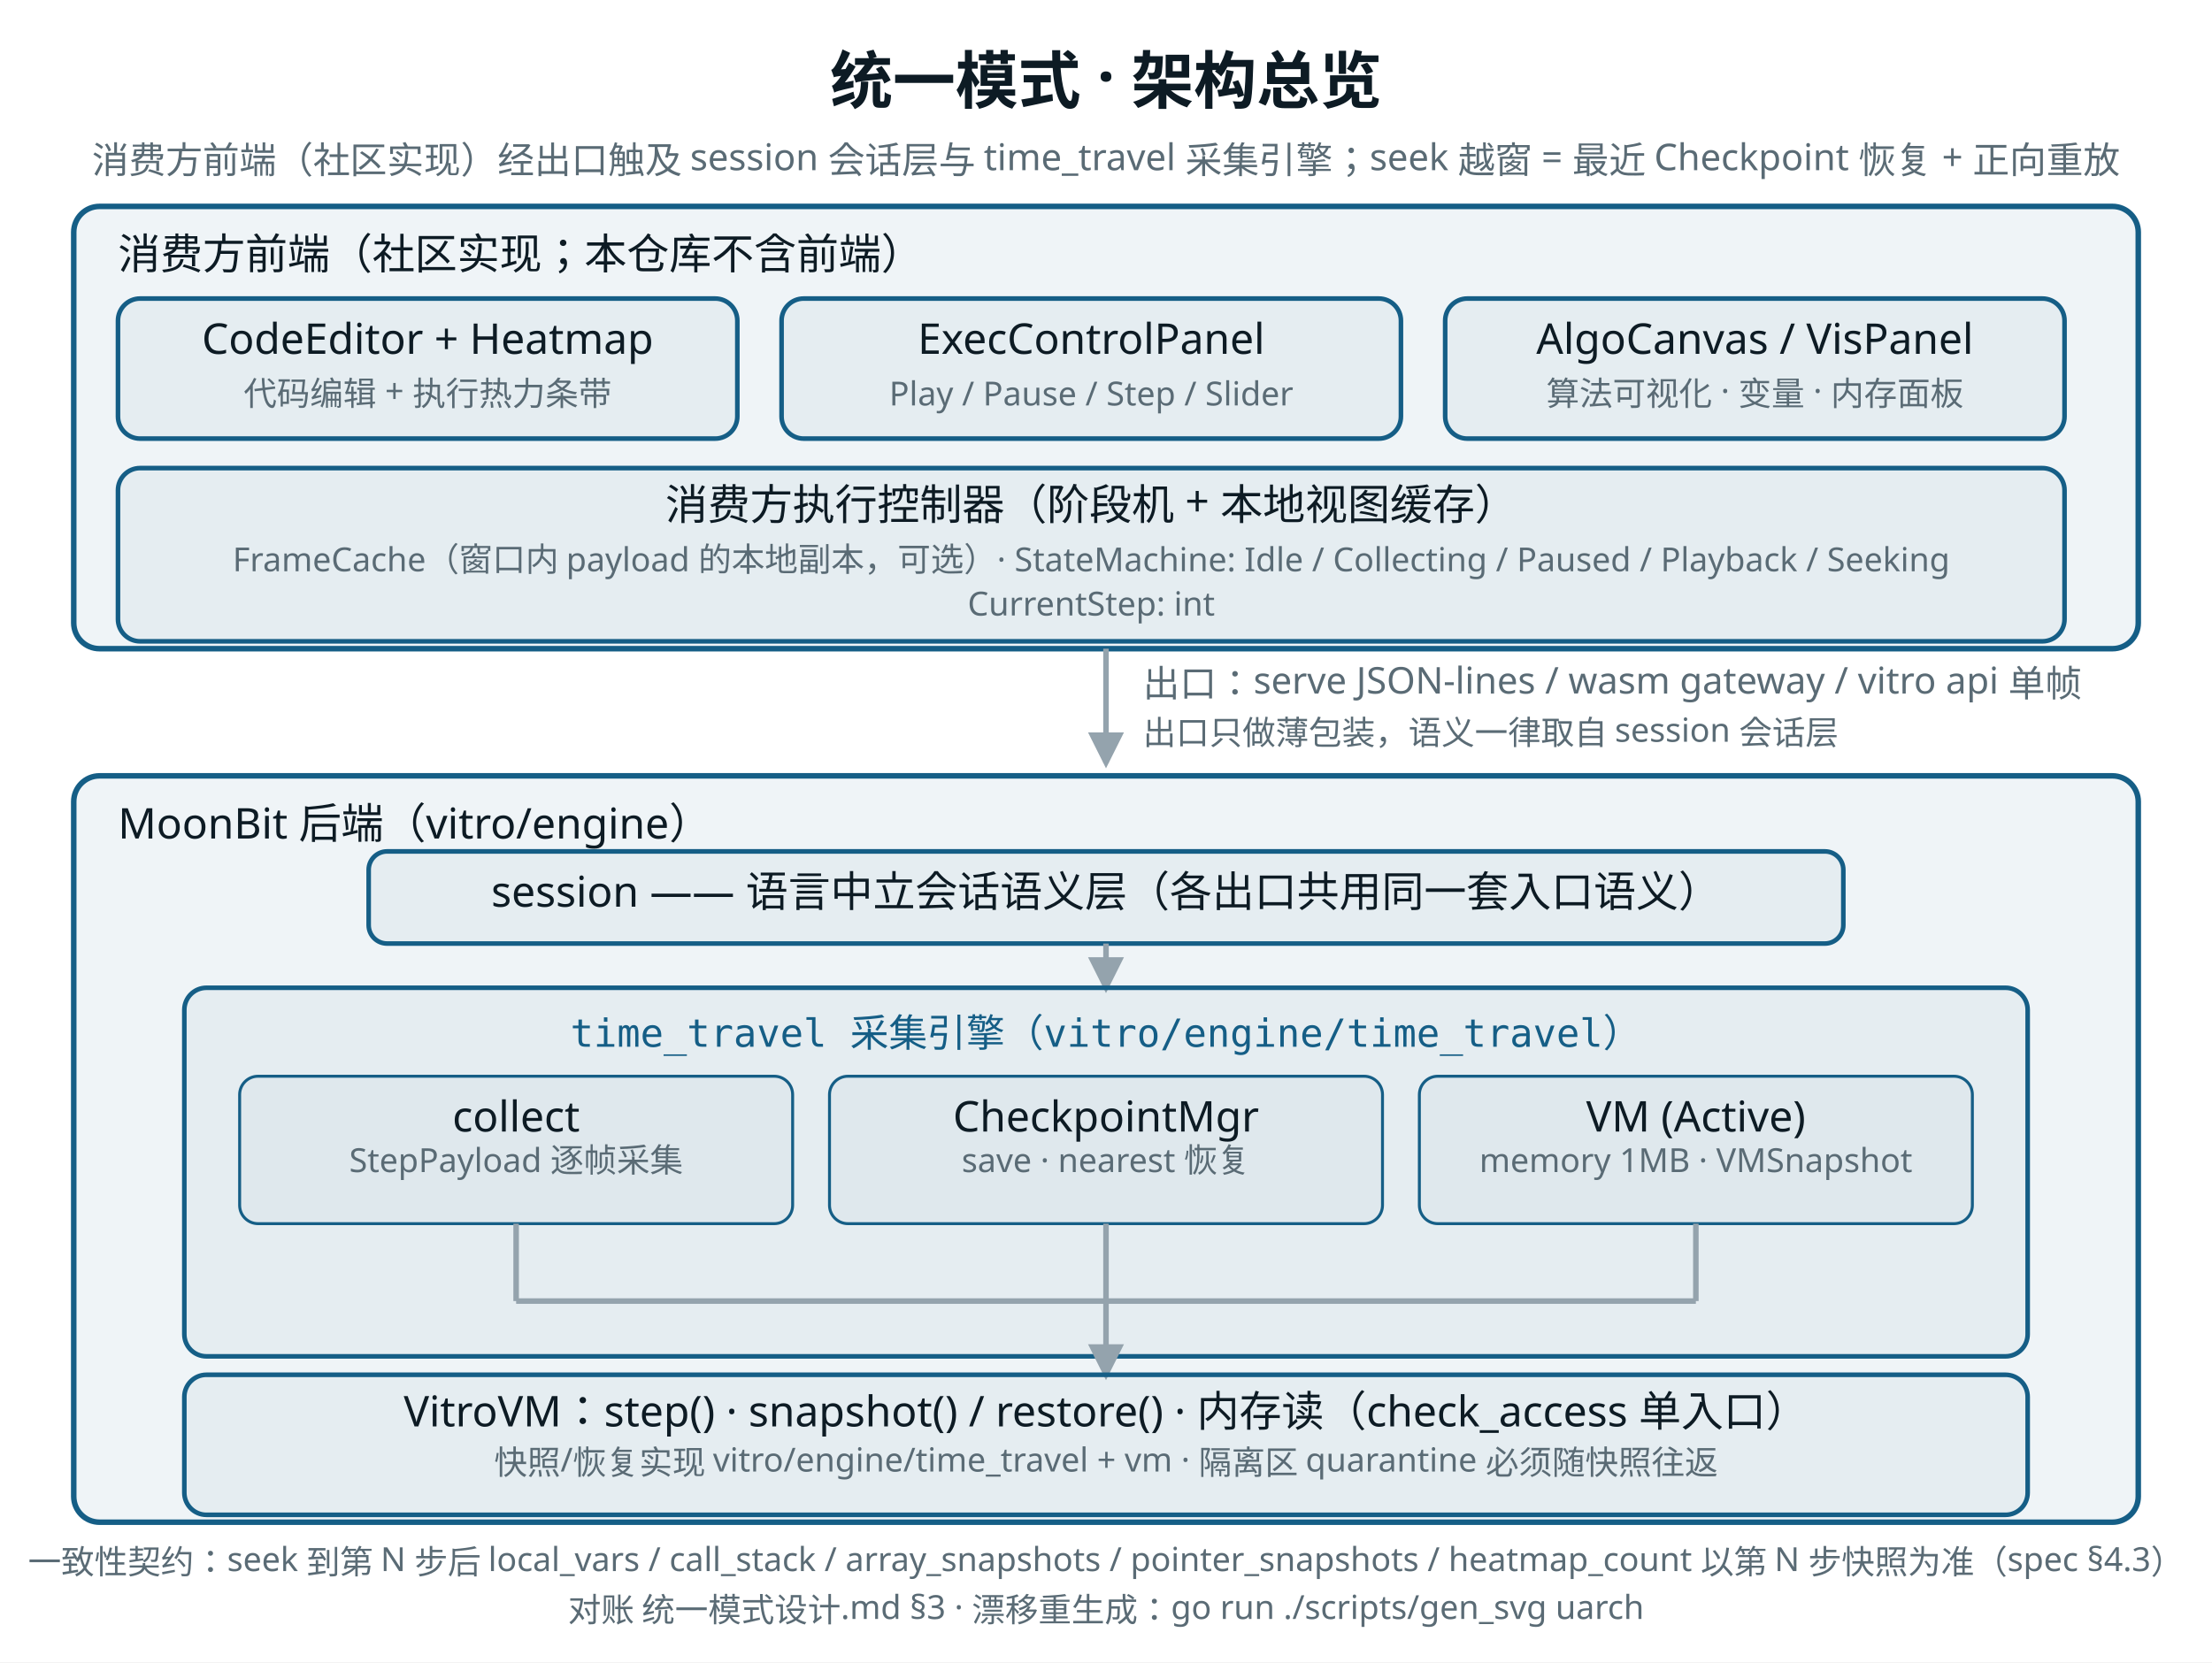
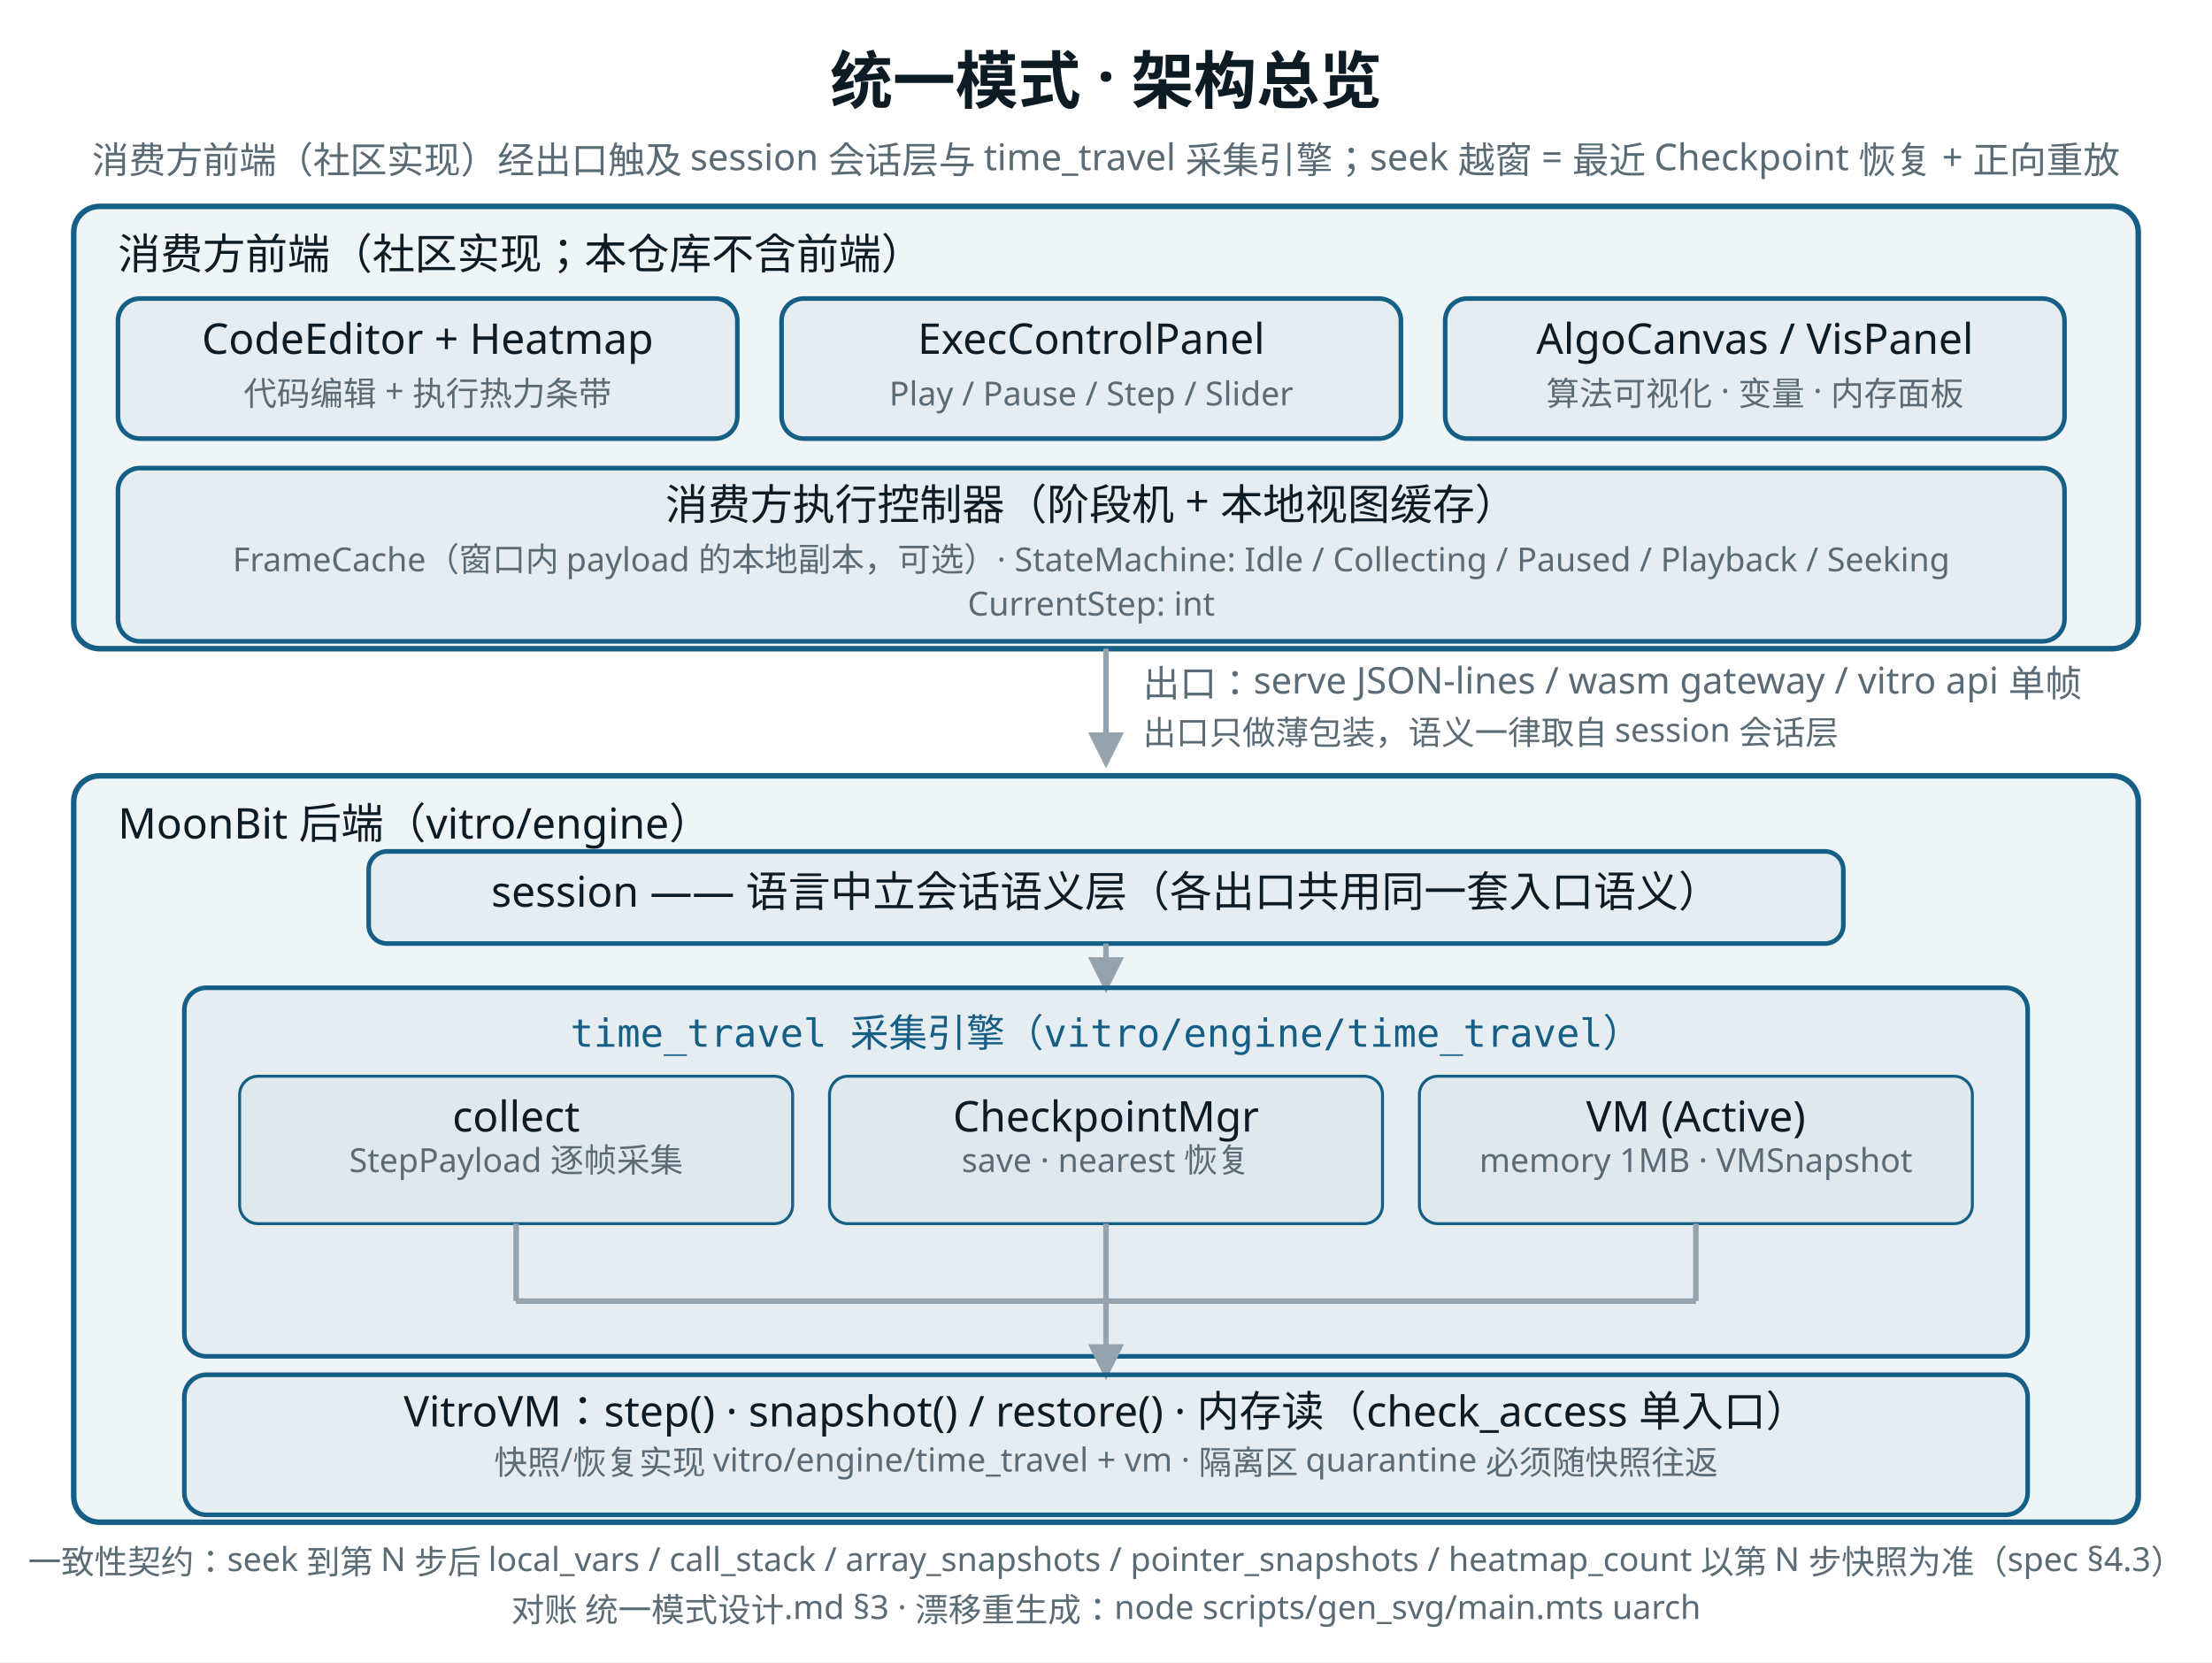
<svg xmlns="http://www.w3.org/2000/svg" viewBox="0 0 1200 902" role="img" aria-label="vitro 统一模式架构总览">
  <style>
    .bg     { fill: #FFFFFF; }
    .core   { fill: #155E86; fill-opacity: .07; stroke: #155E86; stroke-width: 3; }
    .card   { fill: #155E86; fill-opacity: .05; stroke: #155E86; stroke-width: 2.5; }
    .cons   { fill: none; stroke: #94A3AD; stroke-width: 2; }
    .warn   { fill: #155E86; fill-opacity: .04; stroke: #94A3AD; stroke-width: 2; stroke-dasharray: 7 5; }
    .plan   { fill: none; stroke: #94A3AD; stroke-width: 1.8; stroke-dasharray: 5 4; }
    .line   { stroke: #94A3AD; stroke-width: 3; fill: none; }
    .edge   { stroke: #94A3AD; stroke-width: 2.5; fill: none; }
    .ahf    { fill: #94A3AD; stroke: none; }
    .tn     { font-family: "Consolas","Cascadia Mono",monospace; font-size: 17px; fill: #155E86; stroke: none; }
    .zone   { fill: #155E86; fill-opacity: .028; stroke: #155E86; stroke-width: 1.6; }
    .tt     { font-family: "Segoe UI","Microsoft YaHei",sans-serif; font-size: 34px; font-weight: 600; fill: #0D1B24; stroke: none; }
    .t      { font-family: "Segoe UI","Microsoft YaHei",sans-serif; font-size: 23px; fill: #0D1B24; stroke: none; }
    .ts     { font-family: "Consolas","Cascadia Mono",monospace; font-size: 21px; fill: #155E86; stroke: none; }
    .tm     { font-family: "Segoe UI","Microsoft YaHei",sans-serif; font-size: 20px; fill: #5A6B75; stroke: none; }
    .tc     { font-family: "Segoe UI","Microsoft YaHei",sans-serif; font-size: 18px; fill: #5A6B75; stroke: none; }
    @media (prefers-color-scheme: dark) {
      .bg   { fill: #0D1B24; }
      .core { stroke: #4FB3E8; fill: #4FB3E8; fill-opacity: .1; }
      .card { stroke: #4FB3E8; fill: #4FB3E8; fill-opacity: .07; }
      .zone { stroke: #4FB3E8; fill: #4FB3E8; fill-opacity: .05; }
      .cons, .warn, .plan { stroke: #5A6B75; }
      .line, .edge { stroke: #5A6B75; }
      .ahf  { fill: #5A6B75; }
      .tt, .t { fill: #E9F1F7; }
      .ts, .tn { fill: #4FB3E8; }
      .tm, .tc { fill: #94A3AD; }
    }
  </style>
  <rect class="bg" width="1200" height="902" />
  <defs>
    <marker id="ah" viewBox="0 0 10 10" refX="8.5" refY="5" markerWidth="6.5" markerHeight="6.5" orient="auto-start-reverse">
      <path d="M0,0 L10,5 L0,10 z" class="ahf" />
    </marker>
  </defs>
  <text class="tt" x="600" y="56" text-anchor="middle">统一模式 · 架构总览</text>
  <text class="tm" x="600" y="94" text-anchor="middle">消费方前端（社区实现）经出口触及 session 会话层与 time_travel 采集引擎；seek 越窗 = 最近 Checkpoint 恢复 + 正向重放</text>
  <rect class="core" x="40" y="112" width="1120" height="240" rx="14" />
  <text class="t" x="64" y="146" text-anchor="start">消费方前端（社区实现；本仓库不含前端）</text>
  <rect class="card" x="64" y="162" width="336" height="76" rx="12" />
  <text class="t" x="232" y="192" text-anchor="middle">CodeEditor + Heatmap</text>
  <text class="tc" x="232" y="220" text-anchor="middle">代码编辑 + 执行热力条带</text>
  <rect class="card" x="424" y="162" width="336" height="76" rx="12" />
  <text class="t" x="592" y="192" text-anchor="middle">ExecControlPanel</text>
  <text class="tc" x="592" y="220" text-anchor="middle">Play / Pause / Step / Slider</text>
  <rect class="card" x="784" y="162" width="336" height="76" rx="12" />
  <text class="t" x="952" y="192" text-anchor="middle">AlgoCanvas / VisPanel</text>
  <text class="tc" x="952" y="220" text-anchor="middle">算法可视化 · 变量 · 内存面板</text>
  <rect class="card" x="64" y="254" width="1056" height="94" rx="12" />
  <text class="t" x="592" y="282" text-anchor="middle">消费方执行控制器（阶段机 + 本地视图缓存）</text>
  <text class="tc" x="592" y="310" text-anchor="middle">FrameCache（窗口内 payload 的本地副本，可选）· StateMachine: Idle / Collecting / Paused / Playback / Seeking</text>
  <text class="tc" x="592" y="334" text-anchor="middle">CurrentStep: int</text>
  <line class="line" x1="600" y1="352" x2="600" y2="414" marker-end="url(#ah)" />
  <text class="tm" x="620" y="378" text-anchor="start">出口：serve JSON-lines / wasm gateway / vitro api 单帧</text>
  <text class="tc" x="620" y="404" text-anchor="start">出口只做薄包装，语义一律取自 session 会话层</text>
  <rect class="core" x="40" y="421" width="1120" height="405" rx="14" />
  <text class="t" x="64" y="455" text-anchor="start">MoonBit 后端（vitro/engine）</text>
  <rect class="card" x="200" y="462" width="800" height="50" rx="10" />
  <text class="t" x="600" y="492" text-anchor="middle">session —— 语言中立会话语义层（各出口共用同一套入口语义）</text>
  <line class="line" x1="600" y1="512" x2="600" y2="536" marker-end="url(#ah)" />
  <rect class="card" x="100" y="536" width="1000" height="200" rx="12" />
  <text class="ts" x="600" y="568" text-anchor="middle">time_travel 采集引擎（vitro/engine/time_travel）</text>
  <rect class="zone" x="130" y="584" width="300" height="80" rx="10" />
  <text class="t" x="280" y="614" text-anchor="middle">collect</text>
  <text class="tc" x="280" y="636" text-anchor="middle">StepPayload 逐帧采集</text>
  <rect class="zone" x="450" y="584" width="300" height="80" rx="10" />
  <text class="t" x="600" y="614" text-anchor="middle">CheckpointMgr</text>
  <text class="tc" x="600" y="636" text-anchor="middle">save · nearest 恢复</text>
  <rect class="zone" x="770" y="584" width="300" height="80" rx="10" />
  <text class="t" x="920" y="614" text-anchor="middle">VM (Active)</text>
  <text class="tc" x="920" y="636" text-anchor="middle">memory 1MB · VMSnapshot</text>
  <line class="line" x1="280" y1="664" x2="280" y2="706" />
  <line class="line" x1="600" y1="664" x2="600" y2="706" />
  <line class="line" x1="920" y1="664" x2="920" y2="706" />
  <line class="line" x1="280" y1="706" x2="920" y2="706" />
  <line class="line" x1="600" y1="706" x2="600" y2="746" marker-end="url(#ah)" />
  <rect class="card" x="100" y="746" width="1000" height="76" rx="12" />
  <text class="t" x="600" y="774" text-anchor="middle">VitroVM：step() · snapshot() / restore() · 内存读（check_access 单入口）</text>
  <text class="tc" x="600" y="800" text-anchor="middle">快照/恢复实现 vitro/engine/time_travel + vm · 隔离区 quarantine 必须随快照往返</text>
  <text class="tc" x="600" y="854" text-anchor="middle">一致性契约：seek 到第 N 步后 local_vars / call_stack / array_snapshots / pointer_snapshots / heatmap_count 以第 N 步快照为准（spec §4.3）</text>
-   <text class="tc" x="600" y="880" text-anchor="middle">对账 统一模式设计.md §3 · 漂移重生成：go run ./scripts/gen_svg uarch</text>
+   <text class="tc" x="600" y="880" text-anchor="middle">对账 统一模式设计.md §3 · 漂移重生成：node scripts/gen_svg/main.mts uarch</text>
</svg>
